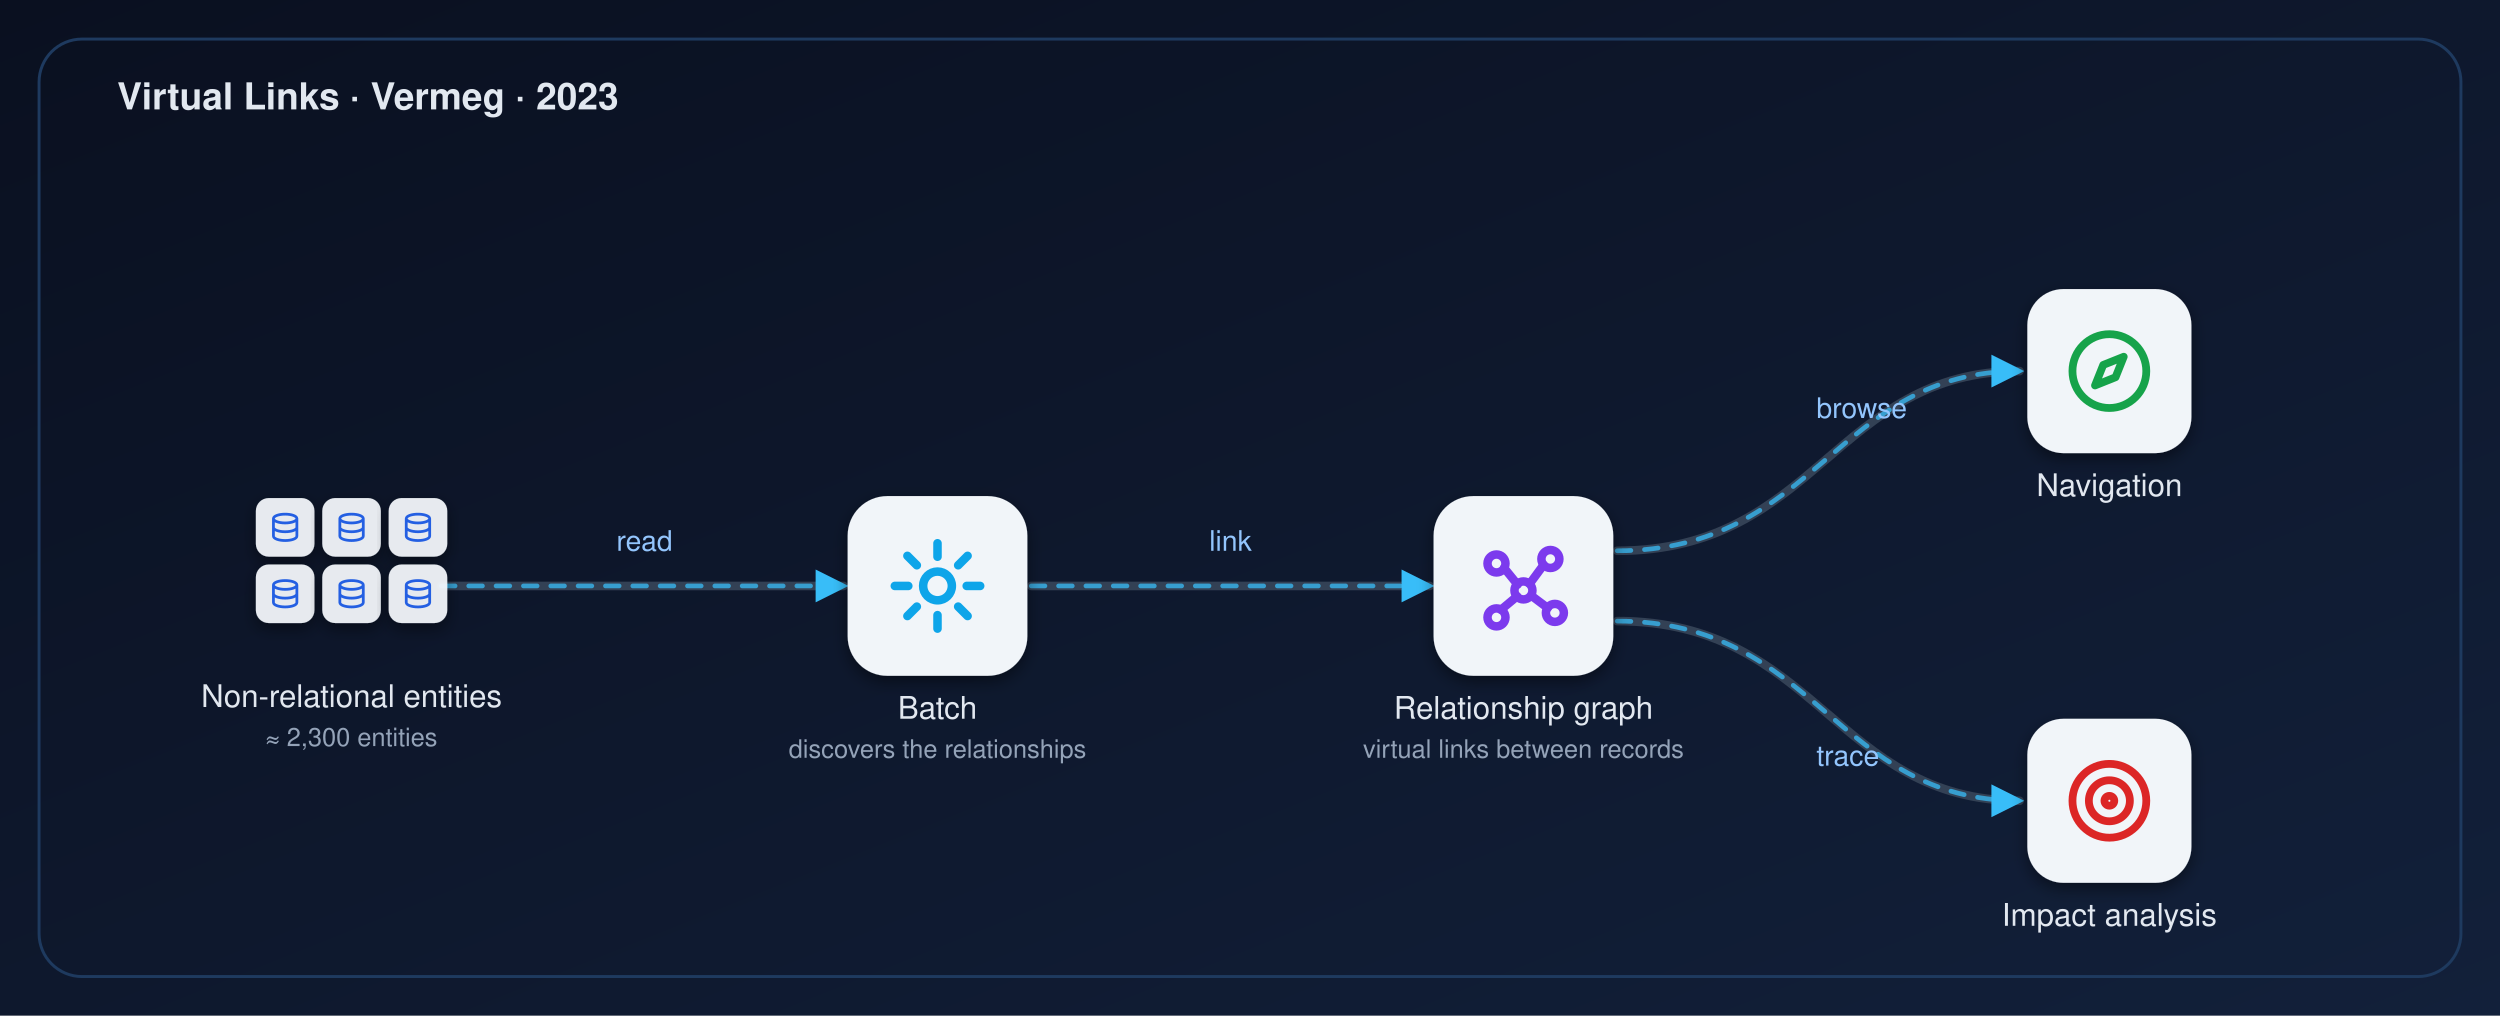
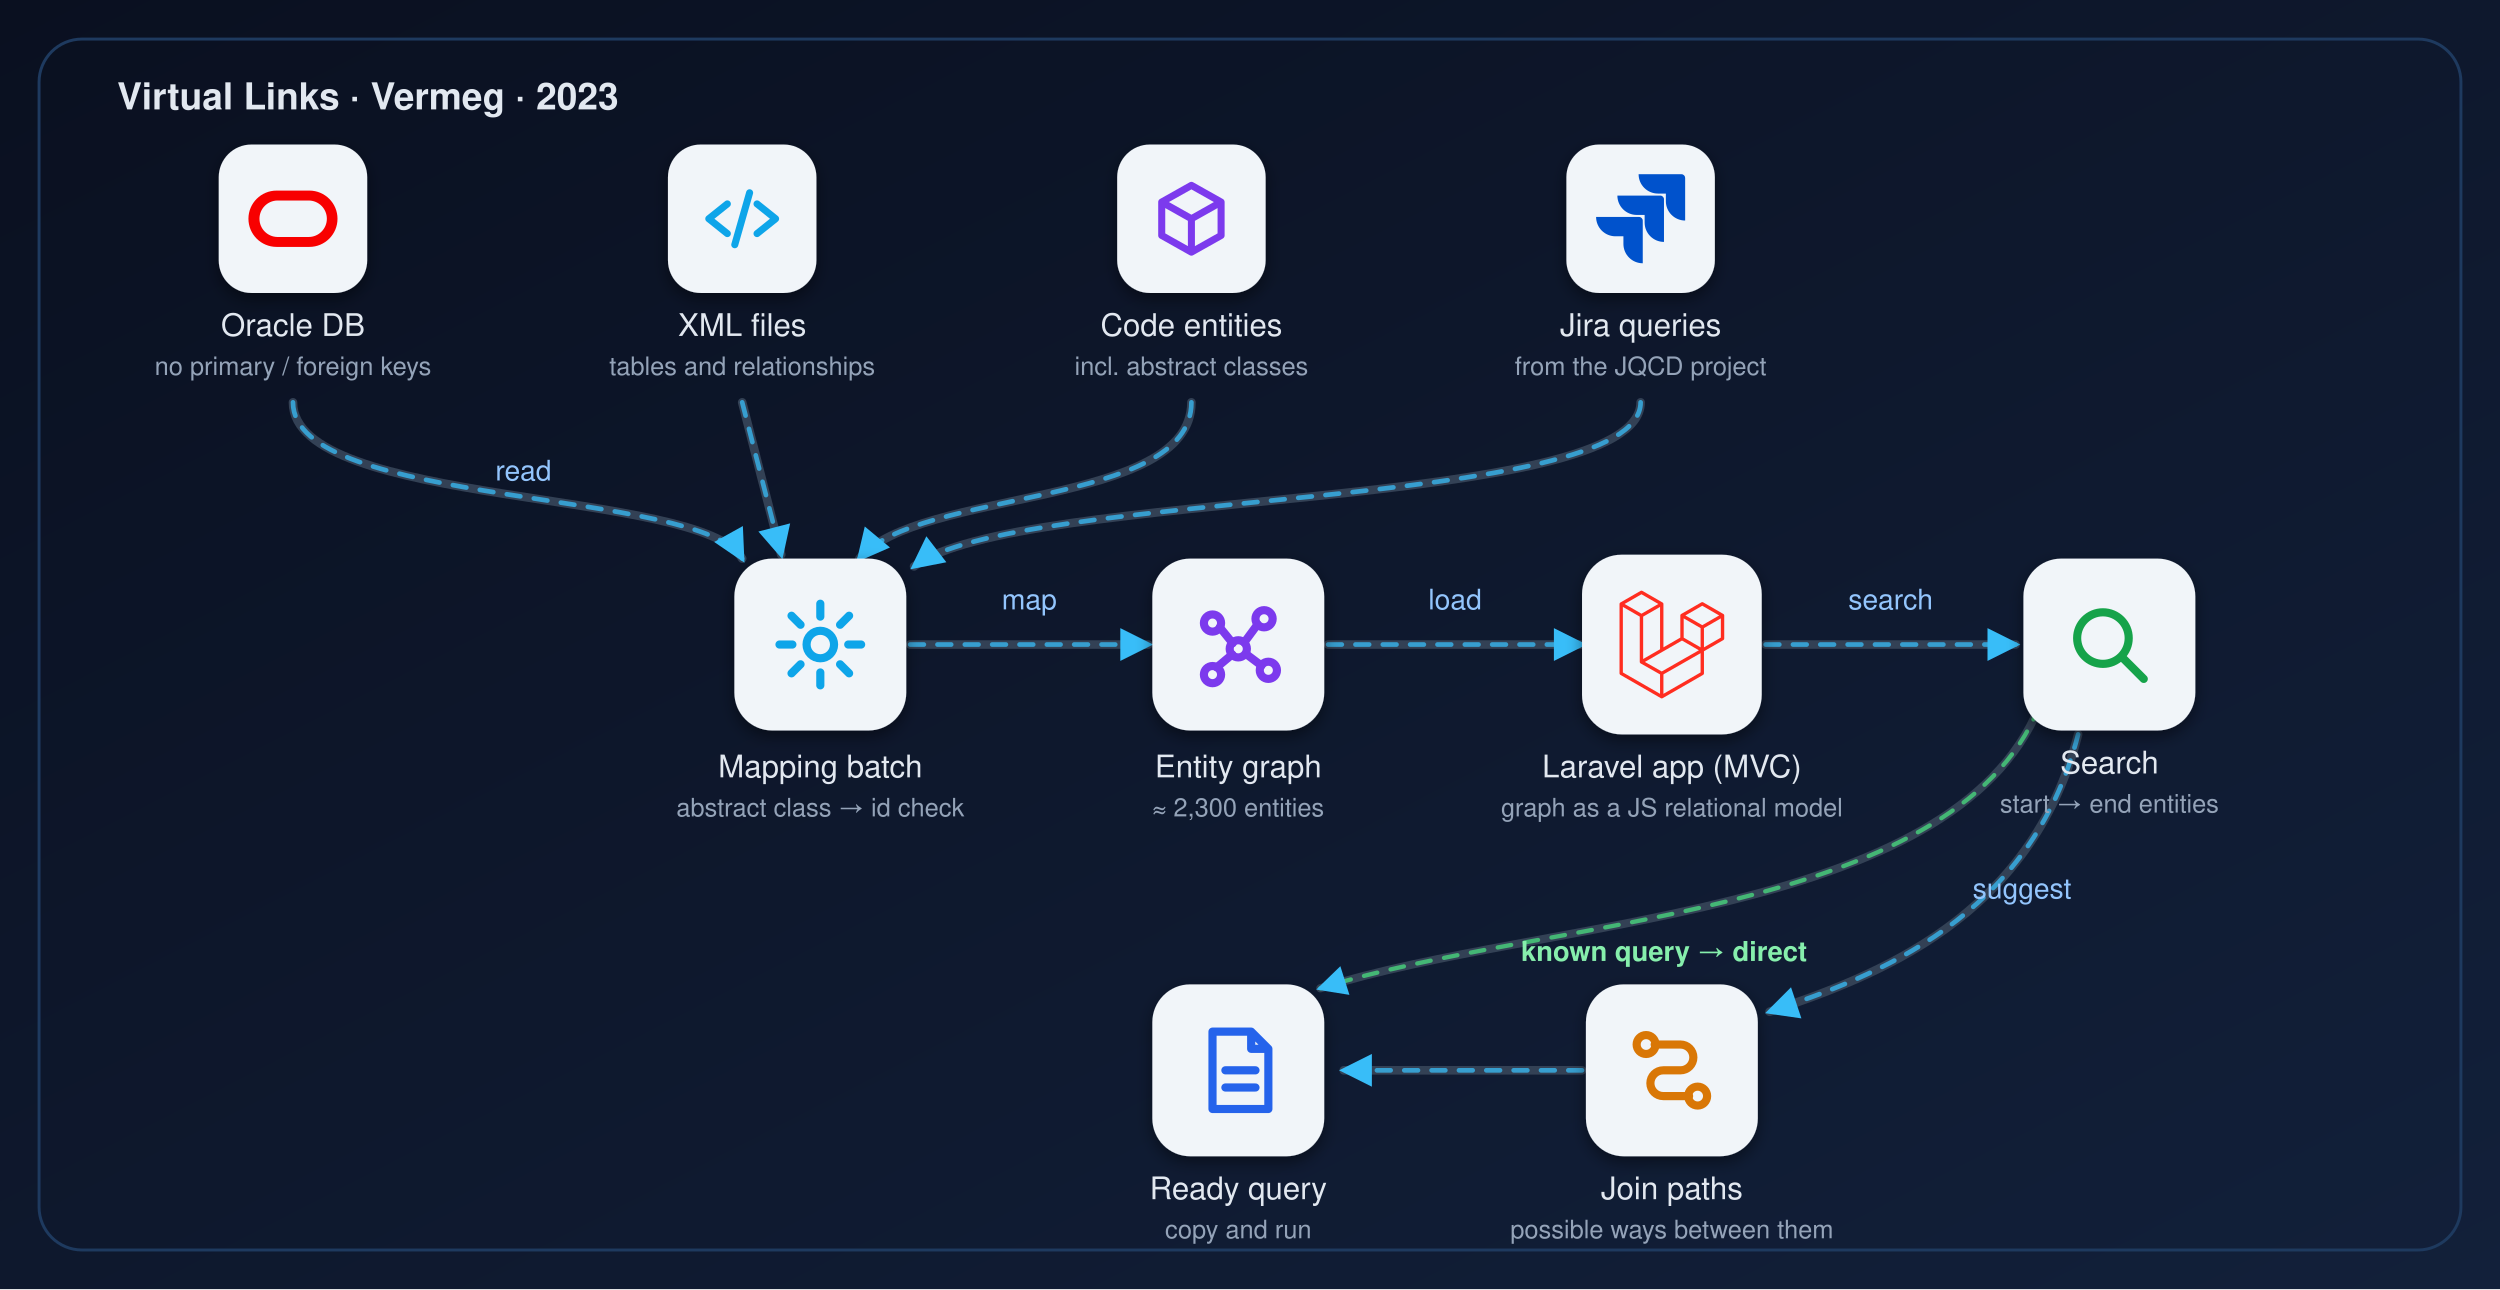
- <svg xmlns="http://www.w3.org/2000/svg" viewBox="0 0 1280 520" width="1280" height="520" xml:lang="en" font-family="Helvetica, Arial, sans-serif">
+ <svg xmlns="http://www.w3.org/2000/svg" viewBox="0 0 1280 660" width="1280" height="660" xml:lang="en" font-family="Helvetica, Arial, sans-serif">
  <defs>
    <linearGradient id="bg" x1="0" y1="0" x2="1" y2="1">
      <stop offset="0" stop-color="#0a1020" />
      <stop offset="1" stop-color="#12203a" />
    </linearGradient>
    <filter id="sh" x="-20%" y="-20%" width="140%" height="150%">
      <feDropShadow dx="0" dy="3" stdDeviation="4" flood-color="#000" flood-opacity=".45" />
    </filter>
    <marker id="ah" markerWidth="9" markerHeight="9" refX="7" refY="4.5" orient="auto">
      <path d="M1,1 L8,4.5 L1,8 z" fill="#38bdf8" />
    </marker>
-     <path id="p1" d="M226,300 L432,300" />
-     <path id="p2" d="M528,300 L732,300" />
-     <path id="p3" d="M828,282 C930,282 940,190 1034,190" />
-     <path id="p4" d="M828,318 C930,318 940,410 1034,410" />
+     <path id="p1" d="M150,206 C150,260 360,250 380,286" />
+     <path id="p2" d="M380,206 L400,284" />
+     <path id="p3" d="M610,206 C610,260 470,250 440,286" />
+     <path id="p4" d="M840,206 C840,262 520,250 468,290" />
+     <path id="p5" d="M466,330 L588,330" />
+     <path id="p6" d="M680,330 L810,330" />
+     <path id="p7" d="M904,330 L1032,330" />
+     <path id="p8" d="M1064,376 C1040,470 960,500 906,518" />
+     <path id="p9" d="M810,548 L688,548" />
+     <path id="p10" d="M1044,362 C1000,470 790,470 676,506" />
  </defs>
-   <rect width="1280" height="520" fill="url(#bg)" />
-   <rect x="20" y="20" width="1240" height="480" rx="22" fill="none" stroke="#1e3a5f" stroke-width="1.5" />
+   <rect width="1280" height="660" fill="url(#bg)" />
+   <rect x="20" y="20" width="1240" height="620" rx="22" fill="none" stroke="#1e3a5f" stroke-width="1.5" />
  <text x="60" y="56" font-size="19" fill="#e2e8f0" text-anchor="start" font-weight="700">Virtual Links · Vermeg · 2023</text>
-   <rect x="429.0" y="249.0" width="102" height="102" rx="26" fill="none" stroke="#38bdf8" stroke-width="3" opacity="0">
-     <animate attributeName="opacity" dur="12.0s" repeatCount="indefinite" values="0;0;1;0;0" keyTimes="0;0.196;0.2;0.27;1" />
-   </rect>
-   <rect x="729.0" y="249.0" width="102" height="102" rx="26" fill="none" stroke="#38bdf8" stroke-width="3" opacity="0">
-     <animate attributeName="opacity" dur="12.0s" repeatCount="indefinite" values="0;0;1;0;0" keyTimes="0;0.396;0.4;0.47;1" />
-   </rect>
-   <rect x="1033.0" y="143.0" width="94" height="94" rx="26" fill="none" stroke="#38bdf8" stroke-width="3" opacity="0">
-     <animate attributeName="opacity" dur="12.0s" repeatCount="indefinite" values="0;0;1;0;0" keyTimes="0;0.596;0.6;0.67;1" />
-   </rect>
-   <rect x="1033.0" y="363.0" width="94" height="94" rx="26" fill="none" stroke="#38bdf8" stroke-width="3" opacity="0">
-     <animate attributeName="opacity" dur="12.0s" repeatCount="indefinite" values="0;0;1;0;0" keyTimes="0;0.596;0.6;0.67;1" />
+   <rect x="371.0" y="281.0" width="98" height="98" rx="26" fill="none" stroke="#38bdf8" stroke-width="3" opacity="0">
+     <animate attributeName="opacity" dur="12.0s" repeatCount="indefinite" values="0;0;1;0;0" keyTimes="0;0.129;0.133;0.203;1" />
+   </rect>
+   <rect x="585.0" y="281.0" width="98" height="98" rx="26" fill="none" stroke="#38bdf8" stroke-width="3" opacity="0">
+     <animate attributeName="opacity" dur="12.0s" repeatCount="indefinite" values="0;0;1;0;0" keyTimes="0;0.279;0.283;0.353;1" />
+   </rect>
+   <rect x="805.0" y="279.0" width="102" height="102" rx="26" fill="none" stroke="#38bdf8" stroke-width="3" opacity="0">
+     <animate attributeName="opacity" dur="12.0s" repeatCount="indefinite" values="0;0;1;0;0" keyTimes="0;0.413;0.417;0.487;1" />
+   </rect>
+   <rect x="1031.0" y="281.0" width="98" height="98" rx="26" fill="none" stroke="#38bdf8" stroke-width="3" opacity="0">
+     <animate attributeName="opacity" dur="12.0s" repeatCount="indefinite" values="0;0;1;0;0" keyTimes="0;0.529;0.533;0.603;1" />
+   </rect>
+   <rect x="807.0" y="499.0" width="98" height="98" rx="26" fill="none" stroke="#38bdf8" stroke-width="3" opacity="0">
+     <animate attributeName="opacity" dur="12.0s" repeatCount="indefinite" values="0;0;1;0;0" keyTimes="0;0.679;0.683;0.753;1" />
+   </rect>
+   <rect x="585.0" y="499.0" width="98" height="98" rx="26" fill="none" stroke="#38bdf8" stroke-width="3" opacity="0">
+     <animate attributeName="opacity" dur="12.0s" repeatCount="indefinite" values="0;0;1;0;0" keyTimes="0;0.813;0.817;0.887;1" />
  </rect>
  <g opacity="1">
    <use href="#p1" fill="none" stroke="#334155" stroke-width="4.4" stroke-linecap="round" />
    <use href="#p1" fill="none" stroke="#38bdf8" stroke-opacity=".75" stroke-width="2.4" stroke-linecap="round" stroke-dasharray="7 7" marker-end="url(#ah)">
      <animate attributeName="stroke-dashoffset" from="28" to="0" dur="1.4s" repeatCount="indefinite" />
    </use>
  </g>
  <circle r="5.5" fill="#fff" stroke="#38bdf8" stroke-width="2.5" opacity="0">
-     <animateMotion dur="12.0s" repeatCount="indefinite" calcMode="linear" keyPoints="0;0;1;1" keyTimes="0;0.0;0.2;1">
+     <animateMotion dur="12.0s" repeatCount="indefinite" calcMode="linear" keyPoints="0;0;1;1" keyTimes="0;0.0;0.133;1">
      <mpath href="#p1" />
    </animateMotion>
-     <animate attributeName="opacity" dur="12.0s" repeatCount="indefinite" values="0;0;1;1;0;0" keyTimes="0;0.0;0.012;0.188;0.2;1" />
-   </circle>
-   <text x="330" y="282" font-size="14.5" fill="#93c5fd" text-anchor="middle" font-weight="500">read</text>
+     <animate attributeName="opacity" dur="12.0s" repeatCount="indefinite" values="0;0;1;1;0;0" keyTimes="0;0.0;0.012;0.121;0.133;1" />
+   </circle>
  <g opacity="1">
    <use href="#p2" fill="none" stroke="#334155" stroke-width="4.4" stroke-linecap="round" />
    <use href="#p2" fill="none" stroke="#38bdf8" stroke-opacity=".75" stroke-width="2.4" stroke-linecap="round" stroke-dasharray="7 7" marker-end="url(#ah)">
      <animate attributeName="stroke-dashoffset" from="28" to="0" dur="1.4s" repeatCount="indefinite" />
    </use>
  </g>
  <circle r="5.5" fill="#fff" stroke="#38bdf8" stroke-width="2.5" opacity="0">
-     <animateMotion dur="12.0s" repeatCount="indefinite" calcMode="linear" keyPoints="0;0;1;1" keyTimes="0;0.2;0.4;1">
+     <animateMotion dur="12.0s" repeatCount="indefinite" calcMode="linear" keyPoints="0;0;1;1" keyTimes="0;0.0;0.133;1">
      <mpath href="#p2" />
    </animateMotion>
-     <animate attributeName="opacity" dur="12.0s" repeatCount="indefinite" values="0;0;1;1;0;0" keyTimes="0;0.2;0.212;0.388;0.4;1" />
-   </circle>
-   <text x="630" y="282" font-size="14.5" fill="#93c5fd" text-anchor="middle" font-weight="500">link</text>
+     <animate attributeName="opacity" dur="12.0s" repeatCount="indefinite" values="0;0;1;1;0;0" keyTimes="0;0.0;0.012;0.121;0.133;1" />
+   </circle>
  <g opacity="1">
    <use href="#p3" fill="none" stroke="#334155" stroke-width="4.4" stroke-linecap="round" />
    <use href="#p3" fill="none" stroke="#38bdf8" stroke-opacity=".75" stroke-width="2.4" stroke-linecap="round" stroke-dasharray="7 7" marker-end="url(#ah)">
      <animate attributeName="stroke-dashoffset" from="28" to="0" dur="1.4s" repeatCount="indefinite" />
    </use>
  </g>
  <circle r="5.5" fill="#fff" stroke="#38bdf8" stroke-width="2.5" opacity="0">
-     <animateMotion dur="12.0s" repeatCount="indefinite" calcMode="linear" keyPoints="0;0;1;1" keyTimes="0;0.4;0.6;1">
+     <animateMotion dur="12.0s" repeatCount="indefinite" calcMode="linear" keyPoints="0;0;1;1" keyTimes="0;0.0;0.133;1">
      <mpath href="#p3" />
    </animateMotion>
-     <animate attributeName="opacity" dur="12.0s" repeatCount="indefinite" values="0;0;1;1;0;0" keyTimes="0;0.4;0.412;0.588;0.6;1" />
-   </circle>
-   <text x="930" y="214" font-size="14.5" fill="#93c5fd" text-anchor="start" font-weight="500">browse</text>
+     <animate attributeName="opacity" dur="12.0s" repeatCount="indefinite" values="0;0;1;1;0;0" keyTimes="0;0.0;0.012;0.121;0.133;1" />
+   </circle>
  <g opacity="1">
    <use href="#p4" fill="none" stroke="#334155" stroke-width="4.4" stroke-linecap="round" />
    <use href="#p4" fill="none" stroke="#38bdf8" stroke-opacity=".75" stroke-width="2.4" stroke-linecap="round" stroke-dasharray="7 7" marker-end="url(#ah)">
      <animate attributeName="stroke-dashoffset" from="28" to="0" dur="1.4s" repeatCount="indefinite" />
    </use>
  </g>
  <circle r="5.5" fill="#fff" stroke="#38bdf8" stroke-width="2.5" opacity="0">
-     <animateMotion dur="12.0s" repeatCount="indefinite" calcMode="linear" keyPoints="0;0;1;1" keyTimes="0;0.4;0.6;1">
+     <animateMotion dur="12.0s" repeatCount="indefinite" calcMode="linear" keyPoints="0;0;1;1" keyTimes="0;0.0;0.133;1">
      <mpath href="#p4" />
    </animateMotion>
-     <animate attributeName="opacity" dur="12.0s" repeatCount="indefinite" values="0;0;1;1;0;0" keyTimes="0;0.4;0.412;0.588;0.6;1" />
-   </circle>
-   <text x="930" y="392" font-size="14.5" fill="#93c5fd" text-anchor="start" font-weight="500">trace</text>
-   <g opacity="0.95">
-     <rect x="131.0" y="255.0" width="30" height="30" rx="6.6" fill="#f1f5f9" filter="url(#sh)" />
-     <g transform="translate(137.0,261.0) scale(0.75)" fill="none" stroke="#2563eb" stroke-width="1.9" stroke-linecap="round" stroke-linejoin="round">
-       <path d="M4 6c0-1.7 3.6-3 8-3s8 1.3 8 3-3.6 3-8 3-8-1.3-8-3zM4 6v6c0 1.7 3.6 3 8 3s8-1.3 8-3V6M4 12v6c0 1.7 3.6 3 8 3s8-1.3 8-3v-6" />
-     </g>
-   </g>
-   <g opacity="0.95">
-     <rect x="165.0" y="255.0" width="30" height="30" rx="6.6" fill="#f1f5f9" filter="url(#sh)" />
-     <g transform="translate(171.0,261.0) scale(0.75)" fill="none" stroke="#2563eb" stroke-width="1.9" stroke-linecap="round" stroke-linejoin="round">
-       <path d="M4 6c0-1.7 3.6-3 8-3s8 1.3 8 3-3.6 3-8 3-8-1.3-8-3zM4 6v6c0 1.7 3.6 3 8 3s8-1.3 8-3V6M4 12v6c0 1.7 3.6 3 8 3s8-1.3 8-3v-6" />
-     </g>
-   </g>
-   <g opacity="0.95">
-     <rect x="199.0" y="255.0" width="30" height="30" rx="6.6" fill="#f1f5f9" filter="url(#sh)" />
-     <g transform="translate(205.0,261.0) scale(0.75)" fill="none" stroke="#2563eb" stroke-width="1.9" stroke-linecap="round" stroke-linejoin="round">
-       <path d="M4 6c0-1.7 3.6-3 8-3s8 1.3 8 3-3.6 3-8 3-8-1.3-8-3zM4 6v6c0 1.7 3.6 3 8 3s8-1.3 8-3V6M4 12v6c0 1.7 3.6 3 8 3s8-1.3 8-3v-6" />
-     </g>
-   </g>
-   <g opacity="0.95">
-     <rect x="131.0" y="289.0" width="30" height="30" rx="6.6" fill="#f1f5f9" filter="url(#sh)" />
-     <g transform="translate(137.0,295.0) scale(0.75)" fill="none" stroke="#2563eb" stroke-width="1.9" stroke-linecap="round" stroke-linejoin="round">
-       <path d="M4 6c0-1.7 3.6-3 8-3s8 1.3 8 3-3.6 3-8 3-8-1.3-8-3zM4 6v6c0 1.7 3.6 3 8 3s8-1.3 8-3V6M4 12v6c0 1.7 3.6 3 8 3s8-1.3 8-3v-6" />
-     </g>
-   </g>
-   <g opacity="0.95">
-     <rect x="165.0" y="289.0" width="30" height="30" rx="6.6" fill="#f1f5f9" filter="url(#sh)" />
-     <g transform="translate(171.0,295.0) scale(0.75)" fill="none" stroke="#2563eb" stroke-width="1.9" stroke-linecap="round" stroke-linejoin="round">
-       <path d="M4 6c0-1.7 3.6-3 8-3s8 1.3 8 3-3.6 3-8 3-8-1.3-8-3zM4 6v6c0 1.7 3.6 3 8 3s8-1.3 8-3V6M4 12v6c0 1.7 3.6 3 8 3s8-1.3 8-3v-6" />
-     </g>
-   </g>
-   <g opacity="0.95">
-     <rect x="199.0" y="289.0" width="30" height="30" rx="6.6" fill="#f1f5f9" filter="url(#sh)" />
-     <g transform="translate(205.0,295.0) scale(0.75)" fill="none" stroke="#2563eb" stroke-width="1.9" stroke-linecap="round" stroke-linejoin="round">
-       <path d="M4 6c0-1.7 3.6-3 8-3s8 1.3 8 3-3.6 3-8 3-8-1.3-8-3zM4 6v6c0 1.7 3.6 3 8 3s8-1.3 8-3V6M4 12v6c0 1.7 3.6 3 8 3s8-1.3 8-3v-6" />
-     </g>
-   </g>
-   <text x="180" y="362" font-size="16" fill="#e2e8f0" text-anchor="middle" font-weight="500">Non-relational entities</text>
-   <text x="180" y="382" font-size="13" fill="#94a3b8" text-anchor="middle" font-weight="500">≈ 2,300 entities</text>
-   <g opacity="1">
-     <rect x="434.0" y="254.0" width="92" height="92" rx="20.24" fill="#f1f5f9" filter="url(#sh)" />
-     <g transform="translate(452.4,272.4) scale(2.3)" fill="none" stroke="#0ea5e9" stroke-width="1.9" stroke-linecap="round" stroke-linejoin="round">
+     <animate attributeName="opacity" dur="12.0s" repeatCount="indefinite" values="0;0;1;1;0;0" keyTimes="0;0.0;0.012;0.121;0.133;1" />
+   </circle>
+   <g opacity="1">
+     <use href="#p5" fill="none" stroke="#334155" stroke-width="4.4" stroke-linecap="round" />
+     <use href="#p5" fill="none" stroke="#38bdf8" stroke-opacity=".75" stroke-width="2.4" stroke-linecap="round" stroke-dasharray="7 7" marker-end="url(#ah)">
+       <animate attributeName="stroke-dashoffset" from="28" to="0" dur="1.4s" repeatCount="indefinite" />
+     </use>
+   </g>
+   <circle r="5.5" fill="#fff" stroke="#38bdf8" stroke-width="2.5" opacity="0">
+     <animateMotion dur="12.0s" repeatCount="indefinite" calcMode="linear" keyPoints="0;0;1;1" keyTimes="0;0.133;0.283;1">
+       <mpath href="#p5" />
+     </animateMotion>
+     <animate attributeName="opacity" dur="12.0s" repeatCount="indefinite" values="0;0;1;1;0;0" keyTimes="0;0.133;0.145;0.271;0.283;1" />
+   </circle>
+   <text x="527" y="312" font-size="14.5" fill="#93c5fd" text-anchor="middle" font-weight="500">map</text>
+   <g opacity="1">
+     <use href="#p6" fill="none" stroke="#334155" stroke-width="4.4" stroke-linecap="round" />
+     <use href="#p6" fill="none" stroke="#38bdf8" stroke-opacity=".75" stroke-width="2.4" stroke-linecap="round" stroke-dasharray="7 7" marker-end="url(#ah)">
+       <animate attributeName="stroke-dashoffset" from="28" to="0" dur="1.4s" repeatCount="indefinite" />
+     </use>
+   </g>
+   <circle r="5.5" fill="#fff" stroke="#38bdf8" stroke-width="2.5" opacity="0">
+     <animateMotion dur="12.0s" repeatCount="indefinite" calcMode="linear" keyPoints="0;0;1;1" keyTimes="0;0.283;0.417;1">
+       <mpath href="#p6" />
+     </animateMotion>
+     <animate attributeName="opacity" dur="12.0s" repeatCount="indefinite" values="0;0;1;1;0;0" keyTimes="0;0.283;0.295;0.405;0.417;1" />
+   </circle>
+   <text x="745" y="312" font-size="14.5" fill="#93c5fd" text-anchor="middle" font-weight="500">load</text>
+   <g opacity="1">
+     <use href="#p7" fill="none" stroke="#334155" stroke-width="4.4" stroke-linecap="round" />
+     <use href="#p7" fill="none" stroke="#38bdf8" stroke-opacity=".75" stroke-width="2.4" stroke-linecap="round" stroke-dasharray="7 7" marker-end="url(#ah)">
+       <animate attributeName="stroke-dashoffset" from="28" to="0" dur="1.4s" repeatCount="indefinite" />
+     </use>
+   </g>
+   <circle r="5.5" fill="#fff" stroke="#38bdf8" stroke-width="2.5" opacity="0">
+     <animateMotion dur="12.0s" repeatCount="indefinite" calcMode="linear" keyPoints="0;0;1;1" keyTimes="0;0.417;0.533;1">
+       <mpath href="#p7" />
+     </animateMotion>
+     <animate attributeName="opacity" dur="12.0s" repeatCount="indefinite" values="0;0;1;1;0;0" keyTimes="0;0.417;0.429;0.521;0.533;1" />
+   </circle>
+   <text x="968" y="312" font-size="14.5" fill="#93c5fd" text-anchor="middle" font-weight="500">search</text>
+   <g opacity="1">
+     <use href="#p8" fill="none" stroke="#334155" stroke-width="4.4" stroke-linecap="round" />
+     <use href="#p8" fill="none" stroke="#38bdf8" stroke-opacity=".75" stroke-width="2.4" stroke-linecap="round" stroke-dasharray="7 7" marker-end="url(#ah)">
+       <animate attributeName="stroke-dashoffset" from="28" to="0" dur="1.4s" repeatCount="indefinite" />
+     </use>
+   </g>
+   <circle r="5.5" fill="#fff" stroke="#38bdf8" stroke-width="2.5" opacity="0">
+     <animateMotion dur="12.0s" repeatCount="indefinite" calcMode="linear" keyPoints="0;0;1;1" keyTimes="0;0.533;0.683;1">
+       <mpath href="#p8" />
+     </animateMotion>
+     <animate attributeName="opacity" dur="12.0s" repeatCount="indefinite" values="0;0;1;1;0;0" keyTimes="0;0.533;0.545;0.671;0.683;1" />
+   </circle>
+   <text x="1010" y="460" font-size="14.5" fill="#93c5fd" text-anchor="start" font-weight="500">suggest</text>
+   <g opacity="1">
+     <use href="#p9" fill="none" stroke="#334155" stroke-width="4.4" stroke-linecap="round" />
+     <use href="#p9" fill="none" stroke="#38bdf8" stroke-opacity=".75" stroke-width="2.4" stroke-linecap="round" stroke-dasharray="7 7" marker-end="url(#ah)">
+       <animate attributeName="stroke-dashoffset" from="28" to="0" dur="1.4s" repeatCount="indefinite" />
+     </use>
+   </g>
+   <circle r="5.5" fill="#fff" stroke="#38bdf8" stroke-width="2.5" opacity="0">
+     <animateMotion dur="12.0s" repeatCount="indefinite" calcMode="linear" keyPoints="0;0;1;1" keyTimes="0;0.683;0.817;1">
+       <mpath href="#p9" />
+     </animateMotion>
+     <animate attributeName="opacity" dur="12.0s" repeatCount="indefinite" values="0;0;1;1;0;0" keyTimes="0;0.683;0.695;0.805;0.817;1" />
+   </circle>
+   <g opacity="1">
+     <use href="#p10" fill="none" stroke="#334155" stroke-width="4.2" stroke-linecap="round" />
+     <use href="#p10" fill="none" stroke="#4ade80" stroke-opacity=".75" stroke-width="2.2" stroke-linecap="round" stroke-dasharray="7 7" marker-end="url(#ah)">
+       <animate attributeName="stroke-dashoffset" from="28" to="0" dur="1.4s" repeatCount="indefinite" />
+     </use>
+   </g>
+   <circle r="5.5" fill="#fff" stroke="#4ade80" stroke-width="2.5" opacity="0">
+     <animateMotion dur="12.0s" repeatCount="indefinite" calcMode="linear" keyPoints="0;0;1;1" keyTimes="0;0.533;0.817;1">
+       <mpath href="#p10" />
+     </animateMotion>
+     <animate attributeName="opacity" dur="12.0s" repeatCount="indefinite" values="0;0;1;1;0;0" keyTimes="0;0.533;0.545;0.805;0.817;1" />
+   </circle>
+   <g opacity="1">
+     <rect x="112.0" y="74.0" width="76" height="76" rx="16.72" fill="#f1f5f9" filter="url(#sh)" />
+     <g transform="translate(127.2,89.2) scale(1.9)">
+       <path d="M16.412 4.412h-8.82a7.588 7.588 0 0 0-.008 15.176h8.828a7.588 7.588 0 0 0 0-15.176zm-.193 12.502H7.786a4.915 4.915 0 0 1 0-9.828h8.433a4.914 4.914 0 1 1 0 9.828z" fill="#F80000" />
+     </g>
+   </g>
+   <text x="150" y="172.0" font-size="16" fill="#e2e8f0" text-anchor="middle" font-weight="500">Oracle DB</text>
+   <text x="150" y="192.0" font-size="13" fill="#94a3b8" text-anchor="middle" font-weight="500">no primary / foreign keys</text>
+   <g opacity="1">
+     <rect x="342.0" y="74.0" width="76" height="76" rx="16.72" fill="#f1f5f9" filter="url(#sh)" />
+     <g transform="translate(357.2,89.2) scale(1.9)" fill="none" stroke="#0ea5e9" stroke-width="1.9" stroke-linecap="round" stroke-linejoin="round">
+       <path d="M8 8l-5 4 5 4M16 8l5 4-5 4M14 5l-4 14" />
+     </g>
+   </g>
+   <text x="380" y="172.0" font-size="16" fill="#e2e8f0" text-anchor="middle" font-weight="500">XML files</text>
+   <text x="380" y="192.0" font-size="13" fill="#94a3b8" text-anchor="middle" font-weight="500">tables and relationships</text>
+   <g opacity="1">
+     <rect x="572.0" y="74.0" width="76" height="76" rx="16.72" fill="#f1f5f9" filter="url(#sh)" />
+     <g transform="translate(587.2,89.2) scale(1.9)" fill="none" stroke="#7c3aed" stroke-width="1.9" stroke-linecap="round" stroke-linejoin="round">
+       <path d="M12 3l8 4.5v9L12 21l-8-4.5v-9zM12 12l8-4.5M12 12v9M12 12L4 7.5" />
+     </g>
+   </g>
+   <text x="610" y="172.0" font-size="16" fill="#e2e8f0" text-anchor="middle" font-weight="500">Code entities</text>
+   <text x="610" y="192.0" font-size="13" fill="#94a3b8" text-anchor="middle" font-weight="500">incl. abstract classes</text>
+   <g opacity="1">
+     <rect x="802.0" y="74.0" width="76" height="76" rx="16.72" fill="#f1f5f9" filter="url(#sh)" />
+     <g transform="translate(817.2,89.2) scale(1.9)">
+       <path d="M11.571 11.513H0a5.218 5.218 0 0 0 5.232 5.215h2.13v2.057A5.215 5.215 0 0 0 12.575 24V12.518a1.005 1.005 0 0 0-1.005-1.005zm5.723-5.756H5.736a5.215 5.215 0 0 0 5.215 5.214h2.129v2.058a5.218 5.218 0 0 0 5.215 5.214V6.758a1.001 1.001 0 0 0-1.001-1.001zM23.013 0H11.455a5.215 5.215 0 0 0 5.215 5.215h2.129v2.057A5.215 5.215 0 0 0 24 12.483V1.005A1.001 1.001 0 0 0 23.013 0Z" fill="#0052CC" />
+     </g>
+   </g>
+   <text x="840" y="172.0" font-size="16" fill="#e2e8f0" text-anchor="middle" font-weight="500">Jira queries</text>
+   <text x="840" y="192.0" font-size="13" fill="#94a3b8" text-anchor="middle" font-weight="500">from the JQCD project</text>
+   <text x="268" y="246" font-size="14.5" fill="#93c5fd" text-anchor="middle" font-weight="500">read</text>
+   <g opacity="1">
+     <rect x="376.0" y="286.0" width="88" height="88" rx="19.36" fill="#f1f5f9" filter="url(#sh)" />
+     <g transform="translate(393.6,303.6) scale(2.2)" fill="none" stroke="#0ea5e9" stroke-width="1.9" stroke-linecap="round" stroke-linejoin="round">
      <circle cx="12" cy="12" r="3.2" />
      <path d="M12 2.5v3M12 18.5v3M2.5 12h3M18.5 12h3M5.3 5.3l2.1 2.1M16.6 16.6l2.1 2.1M18.7 5.3l-2.1 2.1M7.4 16.6l-2.1 2.1" />
    </g>
  </g>
-   <text x="480" y="368" font-size="16" fill="#e2e8f0" text-anchor="middle" font-weight="500">Batch</text>
-   <text x="480" y="388" font-size="13" fill="#94a3b8" text-anchor="middle" font-weight="500">discovers the relationships</text>
-   <g opacity="1">
-     <rect x="734.0" y="254.0" width="92" height="92" rx="20.24" fill="#f1f5f9" filter="url(#sh)" />
-     <g transform="translate(752.4,272.4) scale(2.3)" fill="none" stroke="#7c3aed" stroke-width="1.9" stroke-linecap="round" stroke-linejoin="round">
+   <text x="420" y="398" font-size="16" fill="#e2e8f0" text-anchor="middle" font-weight="500">Mapping batch</text>
+   <text x="420" y="418" font-size="13" fill="#94a3b8" text-anchor="middle" font-weight="500">abstract class → id check</text>
+   <g opacity="1">
+     <rect x="590.0" y="286.0" width="88" height="88" rx="19.36" fill="#f1f5f9" filter="url(#sh)" />
+     <g transform="translate(607.6,303.6) scale(2.2)" fill="none" stroke="#7c3aed" stroke-width="1.9" stroke-linecap="round" stroke-linejoin="round">
      <circle cx="6" cy="7" r="2" />
      <circle cx="18" cy="6" r="2" />
      <circle cx="12" cy="13" r="2" />
      <circle cx="6" cy="19" r="2" />
      <circle cx="19" cy="18" r="2" />
      <path d="M7.7 8l3 3.7M16.5 7.3L13.4 11.5M7 17.3l3.6-3M13.8 14.2l3.6 2.7" />
    </g>
  </g>
-   <circle cx="768" cy="277" r="3" fill="#a78bfa" opacity=".0">
+   <text x="634" y="398" font-size="16" fill="#e2e8f0" text-anchor="middle" font-weight="500">Entity graph</text>
+   <text x="634" y="418" font-size="13" fill="#94a3b8" text-anchor="middle" font-weight="500">≈ 2,300 entities</text>
+   <circle cx="622" cy="308" r="3" fill="#a78bfa" opacity="0">
    <animate attributeName="opacity" values="0;.9;0" dur="6s" begin="0s" repeatCount="indefinite" />
  </circle>
-   <circle cx="804" cy="274" r="3" fill="#a78bfa" opacity=".0">
+   <circle cx="658" cy="305" r="3" fill="#a78bfa" opacity="0">
    <animate attributeName="opacity" values="0;.9;0" dur="6s" begin="1.2s" repeatCount="indefinite" />
  </circle>
-   <circle cx="780" cy="300" r="3" fill="#a78bfa" opacity=".0">
+   <circle cx="634" cy="330" r="3" fill="#a78bfa" opacity="0">
    <animate attributeName="opacity" values="0;.9;0" dur="6s" begin="2.4s" repeatCount="indefinite" />
  </circle>
-   <circle cx="768" cy="324" r="3" fill="#a78bfa" opacity=".0">
+   <circle cx="622" cy="354" r="3" fill="#a78bfa" opacity="0">
    <animate attributeName="opacity" values="0;.9;0" dur="6s" begin="3.6s" repeatCount="indefinite" />
  </circle>
-   <circle cx="808" cy="322" r="3" fill="#a78bfa" opacity=".0">
+   <circle cx="662" cy="352" r="3" fill="#a78bfa" opacity="0">
    <animate attributeName="opacity" values="0;.9;0" dur="6s" begin="4.8s" repeatCount="indefinite" />
  </circle>
-   <text x="780" y="368" font-size="16" fill="#e2e8f0" text-anchor="middle" font-weight="500">Relationship graph</text>
-   <text x="780" y="388" font-size="13" fill="#94a3b8" text-anchor="middle" font-weight="500">virtual links between records</text>
-   <g opacity="1">
-     <rect x="1038.0" y="148.0" width="84" height="84" rx="18.48" fill="#f1f5f9" filter="url(#sh)" />
-     <g transform="translate(1054.8,164.8) scale(2.1)" fill="none" stroke="#16a34a" stroke-width="1.9" stroke-linecap="round" stroke-linejoin="round">
-       <circle cx="12" cy="12" r="9" />
-       <path d="M15.5 8.5l-2 5-5 2 2-5z" />
-     </g>
-   </g>
-   <text x="1080" y="254.0" font-size="16" fill="#e2e8f0" text-anchor="middle" font-weight="500">Navigation</text>
-   <g opacity="1">
-     <rect x="1038.0" y="368.0" width="84" height="84" rx="18.48" fill="#f1f5f9" filter="url(#sh)" />
-     <g transform="translate(1054.8,384.8) scale(2.1)" fill="none" stroke="#dc2626" stroke-width="1.9" stroke-linecap="round" stroke-linejoin="round">
-       <circle cx="12" cy="12" r="9" />
-       <circle cx="12" cy="12" r="5" />
-       <circle cx="12" cy="12" r="1.2" />
-     </g>
-   </g>
-   <text x="1080" y="474.0" font-size="16" fill="#e2e8f0" text-anchor="middle" font-weight="500">Impact analysis</text>
+   <g opacity="1">
+     <rect x="810.0" y="284.0" width="92" height="92" rx="20.24" fill="#f1f5f9" filter="url(#sh)" />
+     <g transform="translate(828.4,302.4) scale(2.3)">
+       <path d="M23.642 5.43a.364.364 0 01.014.1v5.149c0 .135-.073.26-.189.326l-4.323 2.49v4.934a.378.378 0 01-.188.326L9.93 23.949a.316.316 0 01-.066.027c-.008.002-.016.008-.024.01a.348.348 0 01-.192 0c-.011-.002-.02-.008-.03-.012-.02-.008-.042-.014-.062-.025L.533 18.755a.376.376 0 01-.189-.326V2.974c0-.033.005-.066.014-.098.003-.012.01-.02.014-.032a.369.369 0 01.023-.058c.004-.013.015-.022.023-.033l.033-.045c.012-.01.025-.018.037-.027.014-.012.027-.024.041-.034H.53L5.043.05a.375.375 0 01.375 0L9.93 2.647h.002c.015.01.027.021.04.033l.038.027c.013.014.02.03.033.045.008.011.02.021.025.033.01.02.017.038.024.058.003.011.01.021.013.032.01.031.014.064.014.098v9.652l3.76-2.164V5.527c0-.033.004-.066.013-.098.003-.01.01-.02.013-.032a.487.487 0 01.024-.059c.007-.012.018-.02.025-.033.012-.015.021-.03.033-.043.012-.012.025-.02.037-.028.014-.01.026-.023.041-.032h.001l4.513-2.598a.375.375 0 01.375 0l4.513 2.598c.016.01.027.021.042.031.012.01.025.018.036.028.013.014.022.03.034.044.008.012.019.021.024.033.011.02.018.04.024.06.006.01.012.021.015.032zm-.74 5.032V6.179l-1.578.908-2.182 1.256v4.283zm-4.51 7.75v-4.287l-2.147 1.225-6.126 3.498v4.325zM1.093 3.624v14.588l8.273 4.761v-4.325l-4.322-2.445-.002-.003H5.04c-.014-.01-.025-.021-.04-.031-.011-.01-.024-.018-.035-.027l-.001-.002c-.013-.012-.021-.025-.031-.04-.01-.011-.021-.022-.028-.036h-.002c-.008-.014-.013-.031-.02-.047-.006-.016-.014-.027-.018-.043a.49.49 0 01-.008-.057c-.002-.014-.006-.027-.006-.041V5.789l-2.18-1.257zM5.23.81L1.47 2.974l3.76 2.164 3.758-2.164zm1.956 13.505l2.182-1.256V3.624l-1.58.91-2.182 1.255v9.435zm11.581-10.95l-3.76 2.163 3.76 2.163 3.759-2.164zm-.376 4.978L16.21 7.087 14.63 6.18v4.283l2.182 1.256 1.58.908zm-8.65 9.654l5.514-3.148 2.756-1.572-3.757-2.163-4.323 2.489-3.941 2.27z" fill="#FF2D20" />
+     </g>
+   </g>
+   <text x="856" y="398.0" font-size="16" fill="#e2e8f0" text-anchor="middle" font-weight="500">Laravel app (MVC)</text>
+   <text x="856" y="418.0" font-size="13" fill="#94a3b8" text-anchor="middle" font-weight="500">graph as a JS relational model</text>
+   <g opacity="1">
+     <rect x="1036.0" y="286.0" width="88" height="88" rx="19.36" fill="#f1f5f9" filter="url(#sh)" />
+     <g transform="translate(1053.6,303.6) scale(2.2)" fill="none" stroke="#16a34a" stroke-width="1.9" stroke-linecap="round" stroke-linejoin="round">
+       <circle cx="10.5" cy="10.5" r="6" />
+       <path d="M15 15l5 5" />
+     </g>
+   </g>
+   <text x="1080" y="396.0" font-size="16" fill="#e2e8f0" text-anchor="middle" font-weight="500">Search</text>
+   <text x="1080" y="416.0" font-size="13" fill="#94a3b8" text-anchor="middle" font-weight="500">start → end entities</text>
+   <g opacity="1">
+     <rect x="812.0" y="504.0" width="88" height="88" rx="19.36" fill="#f1f5f9" filter="url(#sh)" />
+     <g transform="translate(829.6,521.6) scale(2.2)" fill="none" stroke="#d97706" stroke-width="1.9" stroke-linecap="round" stroke-linejoin="round">
+       <circle cx="6" cy="6" r="2.2" />
+       <circle cx="18" cy="18" r="2.2" />
+       <path d="M8 6h6a3 3 0 010 6h-4a3 3 0 000 6h6" />
+     </g>
+   </g>
+   <text x="856" y="614.0" font-size="16" fill="#e2e8f0" text-anchor="middle" font-weight="500">Join paths</text>
+   <text x="856" y="634.0" font-size="13" fill="#94a3b8" text-anchor="middle" font-weight="500">possible ways between them</text>
+   <g opacity="1">
+     <rect x="590.0" y="504.0" width="88" height="88" rx="19.36" fill="#f1f5f9" filter="url(#sh)" />
+     <g transform="translate(607.6,521.6) scale(2.2)" fill="none" stroke="#2563eb" stroke-width="1.9" stroke-linecap="round" stroke-linejoin="round">
+       <path d="M6 3h9l4 4v14H6zM15 3v4h4M9 12h7M9 16h7" />
+     </g>
+   </g>
+   <text x="634" y="614.0" font-size="16" fill="#e2e8f0" text-anchor="middle" font-weight="500">Ready query</text>
+   <text x="634" y="634.0" font-size="13" fill="#94a3b8" text-anchor="middle" font-weight="500">copy and run</text>
+   <text x="852" y="492" font-size="14" fill="#86efac" text-anchor="middle" font-weight="600">known query → direct</text>
</svg>
